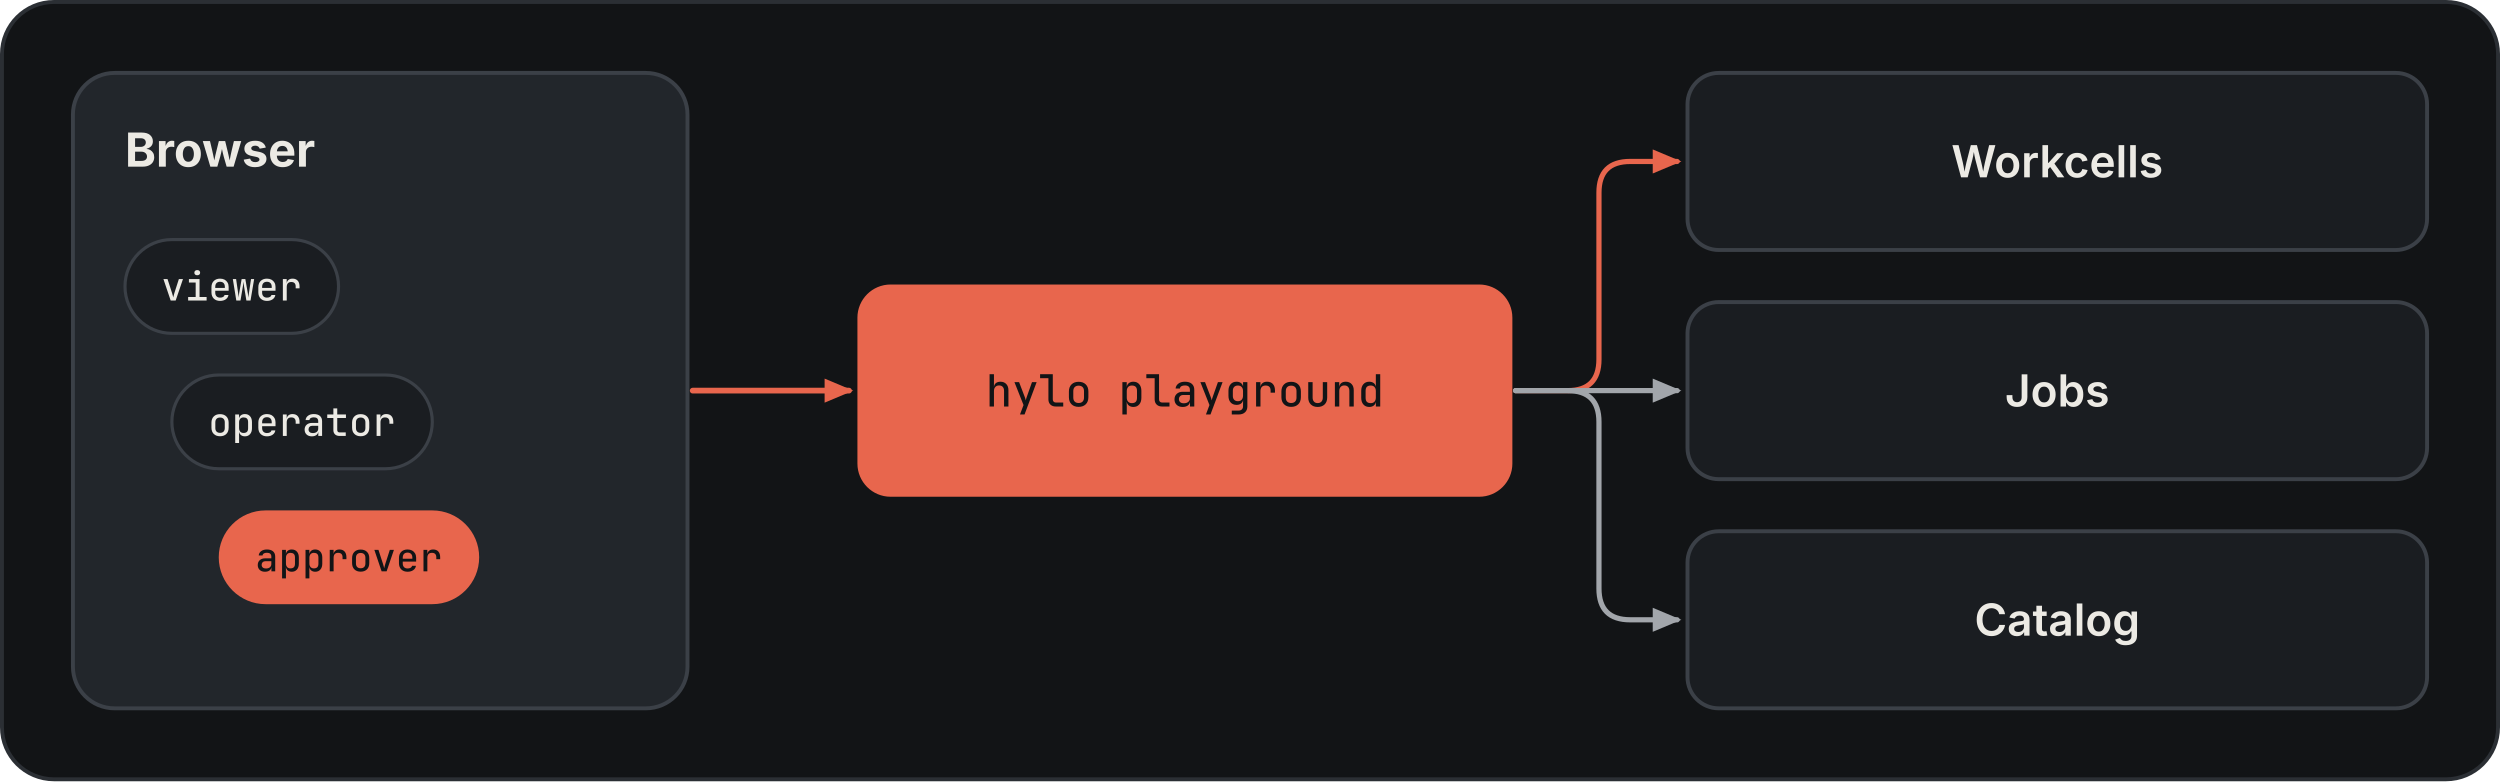
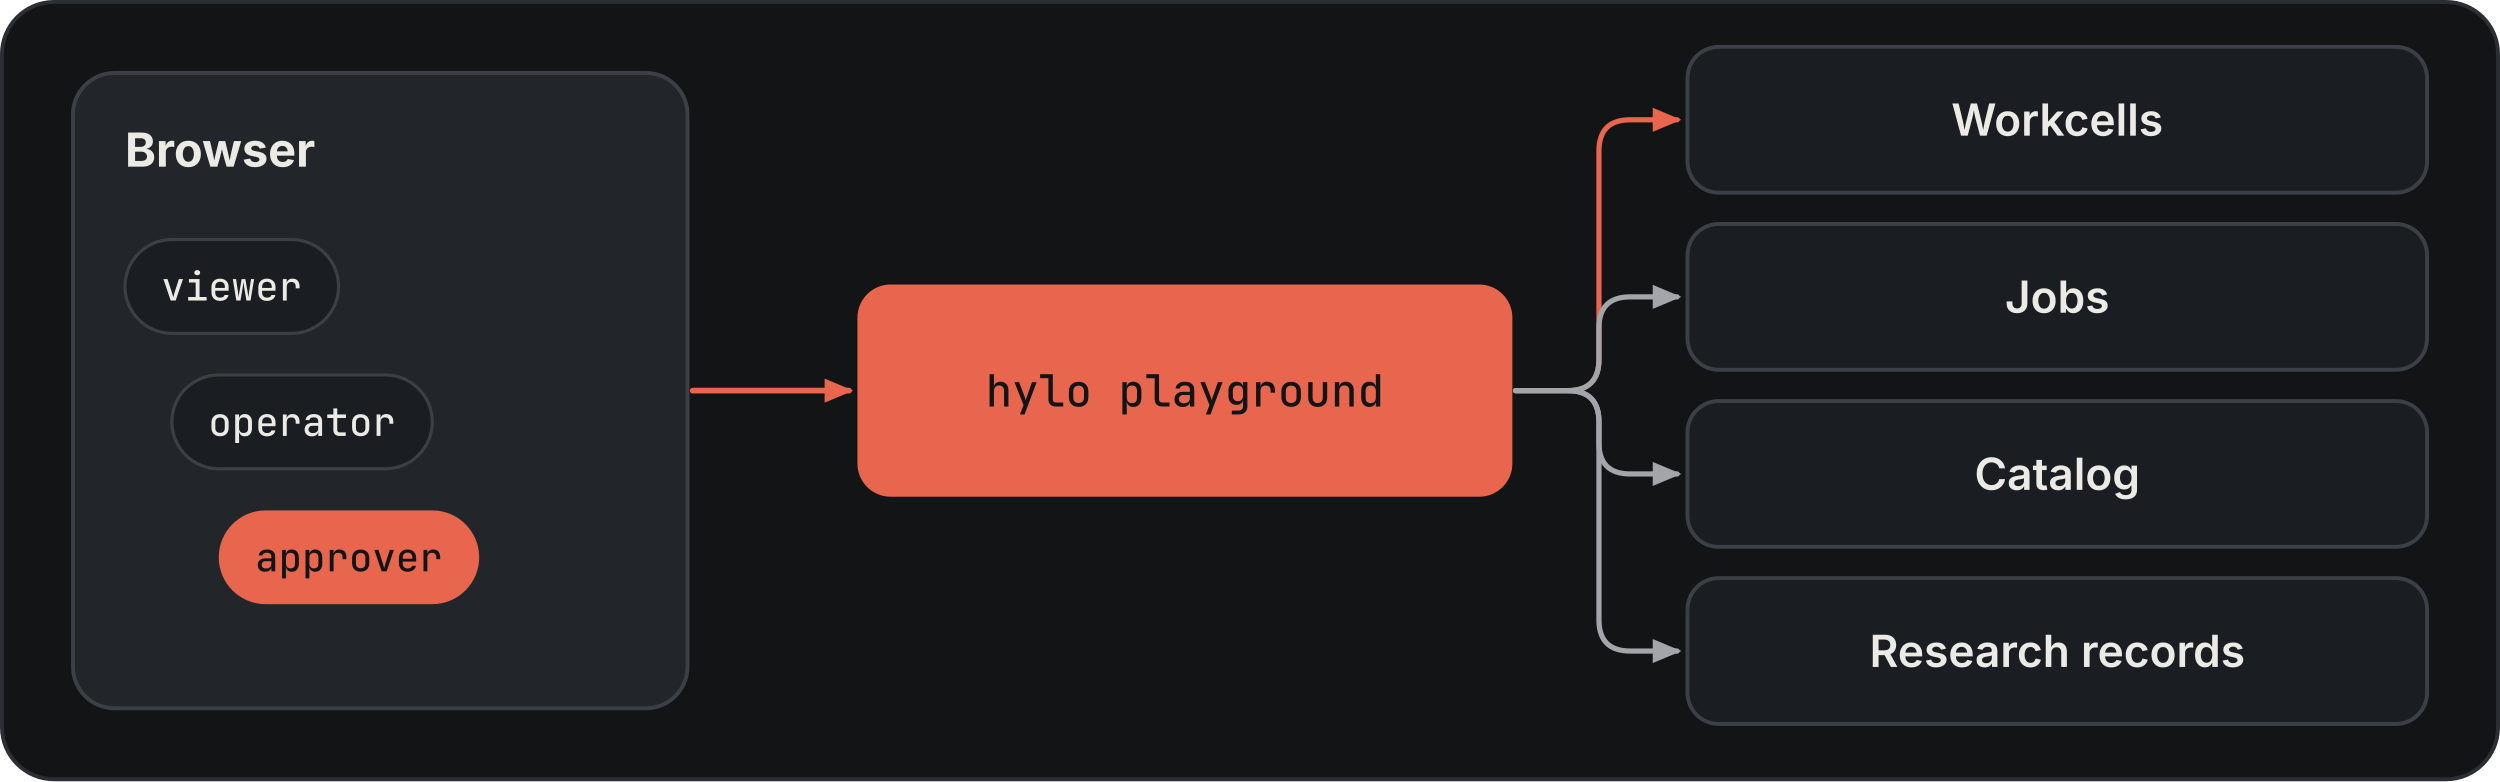
<svg xmlns="http://www.w3.org/2000/svg" viewBox="0 0 960 300" width="960" height="300" role="img" aria-labelledby="t d">
  <defs>
    <path id="b614" d="M633 -22Q462 -22 338 48Q214 118 148 247Q81 376 81 553Q81 726 148 856Q214 986 334 1059Q455 1132 618 1132Q764 1132 883 1070Q1002 1008 1072 882Q1143 756 1143 565V481H378Q383 344 454 274Q525 204 638 204Q717 204 774 238Q830 271 854 336L1126 285Q1085 146 956 62Q828 -22 633 -22ZM380 669H854Q843 778 784 842Q725 906 621 906Q513 906 451 840Q389 773 380 669Z" />
    <path id="b65" d="M135 0V1490H726Q971 1490 1094 1382Q1218 1274 1218 1107Q1218 975 1142 894Q1065 813 950 787V772Q1034 768 1108 724Q1183 680 1230 600Q1276 521 1276 411Q1276 293 1218 200Q1160 107 1046 54Q932 0 764 0ZM440 251H704Q839 251 900 303Q962 355 962 440Q962 533 894 594Q827 655 712 655H440ZM440 864H681Q779 864 844 916Q909 968 909 1058Q909 1139 852 1190Q794 1241 687 1241H440Z" />
    <path id="b790" d="M628 -22Q460 -22 337 50Q214 123 148 252Q81 382 81 554Q81 727 148 857Q214 987 337 1060Q460 1132 628 1132Q796 1132 919 1060Q1042 987 1108 857Q1175 727 1175 554Q1175 382 1108 252Q1042 123 919 50Q796 -22 628 -22ZM628 214Q748 214 809 311Q870 408 870 555Q870 703 809 800Q748 896 628 896Q508 896 448 800Q387 703 387 555Q387 408 448 311Q508 214 628 214Z" />
    <path id="b852" d="M128 0V1118H418V923H430Q461 1026 534 1080Q606 1133 700 1133Q751 1133 797 1123V855Q777 861 738 866Q700 870 667 870Q563 870 496 805Q428 740 428 636V0Z" />
    <path id="b871" d="M572 -22Q370 -22 238 64Q107 150 78 306L357 354Q400 198 581 198Q667 198 716 230Q766 263 766 313Q766 398 622 428L429 468Q107 534 107 785Q107 946 236 1039Q365 1132 577 1132Q776 1132 894 1051Q1012 970 1043 834L777 787Q759 844 711 880Q663 917 581 917Q507 917 457 886Q407 854 407 804Q407 762 440 732Q472 703 551 687L752 647Q1072 582 1072 345Q1072 235 1008 152Q944 70 831 24Q718 -22 572 -22Z" />
    <path id="b984" d="M361 0 31 1118H346L443 705Q463 612 487 505Q511 398 534 273Q557 395 582 502Q608 610 631 705L733 1118H1009L1109 705Q1130 610 1156 503Q1181 396 1205 272Q1226 396 1249 503Q1272 610 1294 705L1391 1118H1710L1378 0H1073L949 431Q928 503 908 593Q889 683 869 771Q850 683 830 592Q810 502 790 431L666 0Z" />
    <path id="mono189" d="M249 -10Q164 -10 114 38Q65 85 65 162Q65 239 116 286Q168 333 252 333H413V375Q413 476 301 476Q251 476 220 458Q190 439 188 406H90Q95 473 151 516Q207 560 301 560Q402 560 457 512Q512 464 512 377V0H415V101H413Q406 50 362 20Q319 -10 249 -10ZM275 73Q338 73 376 104Q413 134 413 187V260H261Q218 260 192 234Q165 209 165 167Q165 124 194 98Q223 73 275 73Z" />
    <path id="mono221" d="M264 -10Q181 -10 132 46Q83 101 83 196V354Q83 449 132 504Q181 560 264 560Q325 560 366 529Q406 498 415 444L413 572V730H512V0H414V107Q405 52 365 21Q325 -10 264 -10ZM298 76Q351 76 382 109Q413 142 413 202V348Q413 408 382 441Q351 474 298 474Q243 474 212 446Q182 417 182 353V197Q182 133 212 104Q243 76 298 76Z" />
    <path id="mono225" d="M300 -10Q201 -10 140 49Q80 108 80 210V340Q80 442 140 501Q201 560 300 560Q366 560 416 534Q465 507 492 460Q520 412 520 349V250H177V202Q177 142 210 108Q243 74 300 74Q348 74 379 92Q410 110 416 142H515Q505 72 446 31Q387 -10 300 -10ZM177 349V323H423V349Q423 412 391 446Q359 480 300 480Q241 480 209 446Q177 412 177 349Z" />
    <path id="mono245" d="M159 -180V-92H314Q359 -92 386 -66Q413 -41 413 3V49L415 144H414Q404 93 366 65Q327 37 267 37Q182 37 133 92Q84 146 84 241V354Q84 449 133 504Q182 560 267 560Q325 560 364 532Q402 504 413 455H414V550H511V2Q511 -82 458 -131Q405 -180 314 -180ZM298 120Q351 120 382 153Q413 186 413 246V349Q413 408 382 441Q351 474 298 474Q243 474 213 442Q183 411 183 357V237Q183 183 213 152Q243 120 298 120Z" />
    <path id="mono252" d="M88 0V730H187V550L186 445H187Q194 499 232 530Q271 560 334 560Q416 560 465 508Q514 456 514 368V0H415V353Q415 412 385 444Q355 476 303 476Q249 476 218 442Q187 409 187 349V0Z" />
    <path id="mono255" d="M83 0V90H276V460H103V550H375V90H556V0ZM316 647Q282 647 262 664Q242 682 242 712Q242 743 262 761Q282 779 316 779Q350 779 370 761Q390 743 390 712Q390 682 370 664Q350 647 316 647Z" />
    <path id="mono275" d="M382 0Q307 0 262 44Q217 88 217 161V640H29V730H316V162Q316 129 334 110Q353 90 385 90H552V0Z" />
    <path id="mono283" d="M88 0V550H186V445H187Q194 499 232 530Q271 560 334 560Q416 560 465 508Q514 456 514 368V0H415V352Q415 412 385 444Q355 476 303 476Q249 476 218 442Q187 409 187 349V0Z" />
    <path id="mono290" d="M300 -8Q199 -8 140 50Q80 108 80 212V338Q80 442 140 500Q199 558 300 558Q401 558 460 500Q520 442 520 338V212Q520 108 460 50Q401 -8 300 -8ZM300 79Q356 79 388 110Q421 142 421 203V347Q421 408 388 440Q356 471 300 471Q244 471 212 440Q179 408 179 347V203Q179 142 212 110Q244 79 300 79Z" />
    <path id="mono317" d="M88 -180V550H186V444H187Q195 498 235 529Q275 560 337 560Q419 560 468 504Q517 449 517 354V197Q517 101 468 46Q419 -10 337 -10Q276 -10 236 21Q196 52 187 106H185L187 -21V-180ZM302 76Q357 76 388 104Q418 133 418 197V353Q418 417 388 446Q357 474 302 474Q249 474 218 441Q187 408 187 348V202Q187 142 218 109Q249 76 302 76Z" />
    <path id="mono320" d="M108 0V550H206V444H207Q215 498 254 529Q292 560 356 560Q441 560 488 508Q535 455 535 360V312H436V359Q436 474 323 474Q266 474 236 441Q207 408 207 347V0Z" />
    <path id="mono332" d="M355 0Q284 0 242 41Q201 82 201 150V460H44V550H201V705H300V550H523V460H300V151Q300 124 316 107Q331 90 357 90H518V0Z" />
    <path id="mono337" d="M299 -10Q202 -10 144 47Q86 104 86 202V550H185V202Q185 144 216 110Q246 77 299 77Q353 77 384 110Q415 144 415 202V550H514V202Q514 104 456 47Q397 -10 299 -10Z" />
    <path id="mono361" d="M236 0 50 550H155L272 189Q282 157 290 126Q298 96 302 78Q306 96 313 126Q320 157 330 189L446 550H551L364 0Z" />
    <path id="mono362" d="M116 0 27 550H111L165 175Q168 150 171 121Q174 92 175 74Q177 92 180 121Q183 150 187 175L253 550H347L413 175Q417 150 420 122Q424 93 426 74Q428 93 431 122Q434 150 437 175L493 550H573L480 0H374L313 370Q309 397 306 430Q302 463 300 482Q299 463 294 430Q290 397 286 370L223 0Z" />
    <path id="mono368" d="M175 -180 255 33 50 550H155L279 225Q287 204 295 180Q303 156 306 138Q309 156 316 180Q323 204 331 225L446 550H551L278 -180Z" />
    <path id="sb266" d="M560 -20Q339 -20 208 100Q78 219 78 440V525H345V438Q345 320 404 260Q462 200 560 200Q657 200 715 260Q773 321 773 438V1490H1038V441Q1038 219 908 100Q779 -20 560 -20Z" />
+     <path id="sb384" d="M150 0V1490H707Q964 1490 1098 1358Q1232 1226 1232 1013Q1232 862 1164 753Q1096 644 964 592L1287 0H988L695 547H417V0ZM417 768H668Q819 768 889 832Q959 895 959 1013Q959 1133 889 1200Q819 1266 666 1266H417Z" />
    <path id="sb459" d="M452 0 50 1490H337L531 697Q554 596 574 484Q594 371 613 260Q633 371 654 484Q676 596 701 697L903 1490H1186L1387 697Q1412 597 1434 486Q1455 375 1475 265Q1494 375 1514 486Q1535 597 1558 697L1751 1490H2039L1636 0H1330L1113 823Q1093 901 1076 989Q1059 1077 1043 1173Q1028 1080 1012 993Q997 906 975 823L758 0Z" />
    <path id="sb507" d="M450 -23Q344 -23 259 16Q174 54 125 129Q76 204 76 314Q76 440 138 510Q199 579 296 610Q394 642 502 653Q648 669 713 682Q778 696 778 754V759Q778 841 728 886Q678 932 583 932Q485 932 427 889Q369 846 349 791L108 840Q157 988 286 1060Q414 1132 582 1132Q661 1132 742 1114Q822 1095 889 1052Q956 1008 997 934Q1038 859 1038 747V0H789V154H779Q742 82 661 30Q580 -23 450 -23ZM517 170Q637 170 708 239Q780 308 780 401V533Q762 519 716 508Q670 498 618 490Q567 483 533 478Q445 466 386 430Q328 394 328 317Q328 245 381 208Q434 170 517 170Z" />
    <path id="sb578" d="M728 -20Q632 -20 568 12Q505 45 467 91Q429 137 409 177H392V0H138V1490H398V933H409Q428 972 465 1018Q502 1065 566 1098Q630 1132 729 1132Q858 1132 962 1066Q1067 1000 1128 872Q1190 743 1190 557Q1190 373 1130 244Q1069 115 965 48Q861 -20 728 -20ZM658 194Q788 194 856 298Q923 401 923 558Q923 714 856 816Q790 918 658 918Q529 918 461 820Q393 721 393 558Q393 395 462 294Q531 194 658 194Z" />
    <path id="sb586" d="M623 -23Q460 -23 340 50Q220 122 154 252Q89 381 89 553Q89 727 154 858Q220 988 340 1060Q460 1132 623 1132Q810 1132 940 1038Q1069 945 1105 781L862 730Q841 817 780 869Q719 921 625 921Q489 921 422 816Q354 711 354 554Q354 451 384 368Q414 285 474 236Q534 188 625 188Q721 188 782 242Q844 297 865 387L1108 336Q1072 169 942 73Q812 -23 623 -23Z" />
+     <path id="sb597" d="M550 -20Q418 -20 314 48Q209 115 149 244Q89 373 89 557Q89 743 150 872Q211 1000 316 1066Q420 1132 549 1132Q649 1132 712 1098Q776 1065 813 1018Q850 972 870 933H881V1490H1141V0H886V177H870Q849 137 811 91Q773 45 710 12Q646 -20 550 -20ZM621 194Q748 194 817 294Q886 395 886 558Q886 721 818 820Q749 918 621 918Q489 918 422 816Q355 714 355 558Q355 401 422 298Q490 194 621 194Z" />
    <path id="sb614" d="M632 -23Q463 -23 342 48Q220 119 154 248Q89 377 89 552Q89 724 154 854Q218 985 336 1058Q455 1132 615 1132Q751 1132 868 1072Q984 1013 1055 888Q1126 764 1126 568V486H348Q353 337 432 259Q510 181 635 181Q721 181 782 218Q844 255 870 326L1109 277Q1069 142 944 60Q818 -23 632 -23ZM349 663H873Q861 783 796 856Q732 928 616 928Q497 928 428 852Q358 775 349 663Z" />
    <path id="sb658" d="M620 -442Q418 -442 296 -368Q174 -294 132 -183L352 -104Q378 -152 438 -198Q497 -244 619 -244Q740 -244 813 -188Q886 -131 886 -11V200H864Q844 160 807 117Q770 74 708 46Q646 17 549 17Q421 17 316 78Q212 138 150 259Q89 380 89 562Q89 745 150 872Q212 1000 317 1066Q422 1132 551 1132Q650 1132 714 1099Q778 1066 816 1020Q854 973 874 933H888V1118H1143V-3Q1143 -153 1075 -250Q1007 -347 889 -394Q771 -442 620 -442ZM622 222Q749 222 818 313Q887 404 887 564Q887 723 819 820Q751 918 622 918Q490 918 422 817Q355 716 355 564Q355 409 423 316Q491 222 622 222Z" />
+     <path id="sb670" d="M398 655V0H138V1490H394V911Q496 1132 733 1132Q906 1132 1011 1022Q1116 912 1116 711V0H855V671Q855 783 797 847Q739 911 637 911Q533 911 466 844Q398 777 398 655Z" />
    <path id="sb727" d="M138 0V1490H398V667H417L820 1118H1125L692 635L1151 0H839L494 479L398 376V0Z" />
    <path id="sb73" d="M785 -20Q589 -20 435 71Q281 162 192 333Q103 504 103 744Q103 985 192 1156Q282 1328 436 1419Q590 1510 785 1510Q948 1510 1082 1449Q1215 1388 1302 1272Q1389 1157 1413 994H1144Q1119 1126 1021 1198Q923 1271 789 1271Q606 1271 488 1134Q371 998 371 744Q371 487 489 353Q607 219 788 219Q922 219 1020 292Q1119 364 1144 496H1414Q1393 353 1311 236Q1229 119 1095 50Q961 -20 785 -20Z" />
    <path id="sb736" d="M398 1490V0H138V1490Z" />
    <path id="sb790" d="M623 -23Q460 -23 340 50Q220 122 154 252Q89 381 89 553Q89 727 154 858Q220 988 340 1060Q460 1132 623 1132Q786 1132 906 1060Q1026 988 1092 858Q1158 727 1158 553Q1158 381 1092 252Q1026 122 906 50Q786 -23 623 -23ZM623 188Q714 188 774 237Q834 286 864 369Q894 452 894 554Q894 657 864 740Q834 823 774 872Q714 921 623 921Q533 921 473 872Q413 823 384 740Q354 657 354 554Q354 452 384 369Q413 286 473 237Q533 188 623 188Z" />
    <path id="sb852" d="M138 0V1118H390V931H402Q432 1028 507 1080Q582 1133 678 1133Q728 1133 773 1126V887Q757 891 721 896Q685 900 650 900Q541 900 470 832Q398 765 398 658V0Z" />
    <path id="sb871" d="M561 -23Q368 -23 242 60Q117 142 88 294L331 340Q375 176 566 176Q662 176 718 214Q775 253 775 310Q775 405 624 438L433 479Q119 547 119 792Q119 896 176 972Q233 1048 334 1090Q436 1132 570 1132Q760 1132 870 1053Q981 974 1015 844L783 798Q763 856 713 897Q663 938 573 938Q491 938 435 902Q379 865 379 808Q379 759 416 728Q452 696 538 677L728 637Q1041 570 1041 335Q1041 229 980 148Q919 68 810 22Q702 -23 561 -23Z" />
    <path id="sb889" d="M655 1118V914H439V315Q439 254 464 226Q490 197 550 197Q568 197 597 202Q626 206 645 210L686 9Q643 -4 598 -10Q553 -15 512 -15Q351 -15 265 65Q179 145 179 293V914H20V1118H179V1384H439V1118Z" />
    <marker id="ma2a6ab" viewBox="0 0 10 10" refX="8.5" refY="5" markerWidth="11" markerHeight="11" orient="auto-start-reverse" markerUnits="userSpaceOnUse">
      <path d="M0,0.8 L10,5 L0,9.2 z" fill="#a2a6ab" />
    </marker>
    <marker id="me8664d" viewBox="0 0 10 10" refX="8.5" refY="5" markerWidth="11" markerHeight="11" orient="auto-start-reverse" markerUnits="userSpaceOnUse">
      <path d="M0,0.8 L10,5 L0,9.2 z" fill="#e8664d" />
    </marker>
  </defs>
  <rect x="0.75" y="0.75" width="958.5" height="298.5" rx="20" fill="#121416" stroke="#2b2f34" stroke-width="1.5" />
  <rect x="28.0" y="28.0" width="236.0" height="244.0" rx="16" fill="#22262b" stroke="#3b4047" stroke-width="1.5" />
  <g transform="translate(48.0 64.0) scale(0.00879 -0.00879)" fill="#eceae4">
    <use href="#b65" x="0" />
    <use href="#b852" x="1355" />
    <use href="#b790" x="2139" />
    <use href="#b984" x="3367" />
    <use href="#b871" x="5108" />
    <use href="#b614" x="6255" />
    <use href="#b852" x="7475" />
  </g>
  <rect x="48.0" y="92.0" width="82.0" height="36.0" rx="18.0" fill="#1a1d21" stroke="#3b4047" stroke-width="1.2" />
  <g transform="translate(62.0 115.4) scale(0.015 -0.015)" fill="#eceae4">
    <use href="#mono361" x="0" />
    <use href="#mono255" x="600" />
    <use href="#mono225" x="1200" />
    <use href="#mono362" x="1800" />
    <use href="#mono225" x="2400" />
    <use href="#mono320" x="3000" />
  </g>
  <rect x="66.0" y="144.0" width="100.0" height="36.0" rx="18.0" fill="#1a1d21" stroke="#3b4047" stroke-width="1.2" />
  <g transform="translate(80.0 167.4) scale(0.015 -0.015)" fill="#eceae4">
    <use href="#mono290" x="0" />
    <use href="#mono317" x="600" />
    <use href="#mono225" x="1200" />
    <use href="#mono320" x="1800" />
    <use href="#mono189" x="2400" />
    <use href="#mono332" x="3000" />
    <use href="#mono290" x="3600" />
    <use href="#mono320" x="4200" />
  </g>
  <rect x="84.0" y="196.0" width="100.0" height="36.0" rx="18.0" fill="#e8664d" />
  <g transform="translate(98.0 219.4) scale(0.015 -0.015)" fill="#121416">
    <use href="#mono189" x="0" />
    <use href="#mono317" x="600" />
    <use href="#mono317" x="1200" />
    <use href="#mono320" x="1800" />
    <use href="#mono290" x="2400" />
    <use href="#mono361" x="3000" />
    <use href="#mono225" x="3600" />
    <use href="#mono320" x="4200" />
  </g>
  <rect x="330.0" y="110.0" width="250.0" height="80.0" rx="12" fill="#e8664d" stroke="#e8664d" stroke-width="1.5" />
  <g transform="translate(378.5 156.1) scale(0.017 -0.017)" fill="#121416">
    <use href="#mono252" x="0" />
    <use href="#mono368" x="600" />
    <use href="#mono275" x="1200" />
    <use href="#mono290" x="1800" />
    <use href="#mono317" x="3000" />
    <use href="#mono275" x="3600" />
    <use href="#mono189" x="4200" />
    <use href="#mono368" x="4800" />
    <use href="#mono245" x="5400" />
    <use href="#mono320" x="6000" />
    <use href="#mono290" x="6600" />
    <use href="#mono337" x="7200" />
    <use href="#mono283" x="7800" />
    <use href="#mono221" x="8400" />
  </g>
-   <rect x="648.0" y="28.0" width="284.0" height="68.0" rx="12" fill="#1a1d21" stroke="#3b4047" stroke-width="1.5" />
-   <g transform="translate(749.3 68.1) scale(0.0083 -0.0083)" fill="#eceae4">
+   <rect x="648.0" y="18.0" width="284.0" height="56.0" rx="12" fill="#1a1d21" stroke="#3b4047" stroke-width="1.5" />
+   <g transform="translate(749.3 52.1) scale(0.0083 -0.0083)" fill="#eceae4">
    <use href="#sb459" x="0" />
    <use href="#sb790" x="1986" />
    <use href="#sb852" x="3233" />
    <use href="#sb727" x="4078" />
    <use href="#sb586" x="5198" />
    <use href="#sb614" x="6391" />
    <use href="#sb736" x="7602" />
    <use href="#sb736" x="8138" />
    <use href="#sb871" x="8674" />
  </g>
-   <path d="M582.0,150.0 L602.0,150.0 Q614.0,150.0 614.0,138.0 L614.0,74.0 Q614.0,62.0 626.0,62.0 L644.0,62.0" fill="none" stroke="#e8664d" stroke-width="2.0" stroke-linecap="round" stroke-linejoin="round" marker-end="url(#me8664d)" />
-   <rect x="648.0" y="116.0" width="284.0" height="68.0" rx="12" fill="#1a1d21" stroke="#3b4047" stroke-width="1.5" />
-   <g transform="translate(769.9 156.1) scale(0.0083 -0.0083)" fill="#eceae4">
+   <path d="M582.0,150.0 L602.0,150.0 Q614.0,150.0 614.0,138.0 L614.0,58.0 Q614.0,46.0 626.0,46.0 L644.0,46.0" fill="none" stroke="#e8664d" stroke-width="2.0" stroke-linecap="round" stroke-linejoin="round" marker-end="url(#me8664d)" />
+   <rect x="648.0" y="86.0" width="284.0" height="56.0" rx="12" fill="#1a1d21" stroke="#3b4047" stroke-width="1.5" />
+   <g transform="translate(769.9 120.1) scale(0.0083 -0.0083)" fill="#eceae4">
    <use href="#sb266" x="0" />
    <use href="#sb790" x="1187" />
    <use href="#sb578" x="2434" />
    <use href="#sb871" x="3712" />
  </g>
-   <path d="M582.0,150.0 L602.0,150.0 Q614.0,150.0 626.0,150.0 L644.0,150.0" fill="none" stroke="#a2a6ab" stroke-width="2.0" stroke-linecap="round" stroke-linejoin="round" marker-end="url(#ma2a6ab)" />
-   <rect x="648.0" y="204.0" width="284.0" height="68.0" rx="12" fill="#1a1d21" stroke="#3b4047" stroke-width="1.5" />
-   <g transform="translate(758.2 244.1) scale(0.0083 -0.0083)" fill="#eceae4">
+   <path d="M582.0,150.0 L602.0,150.0 Q614.0,150.0 614.0,138.0 L614.0,126.0 Q614.0,114.0 626.0,114.0 L644.0,114.0" fill="none" stroke="#a2a6ab" stroke-width="2.0" stroke-linecap="round" stroke-linejoin="round" marker-end="url(#ma2a6ab)" />
+   <rect x="648.0" y="154.0" width="284.0" height="56.0" rx="12" fill="#1a1d21" stroke="#3b4047" stroke-width="1.5" />
+   <g transform="translate(758.2 188.1) scale(0.0083 -0.0083)" fill="#eceae4">
    <use href="#sb73" x="0" />
    <use href="#sb507" x="1509" />
    <use href="#sb889" x="2685" />
    <use href="#sb507" x="3418" />
    <use href="#sb736" x="4594" />
    <use href="#sb790" x="5130" />
    <use href="#sb658" x="6377" />
  </g>
-   <path d="M582.0,150.0 L602.0,150.0 Q614.0,150.0 614.0,162.0 L614.0,226.0 Q614.0,238.0 626.0,238.0 L644.0,238.0" fill="none" stroke="#a2a6ab" stroke-width="2.0" stroke-linecap="round" stroke-linejoin="round" marker-end="url(#ma2a6ab)" />
+   <path d="M582.0,150.0 L602.0,150.0 Q614.0,150.0 614.0,162.0 L614.0,170.0 Q614.0,182.0 626.0,182.0 L644.0,182.0" fill="none" stroke="#a2a6ab" stroke-width="2.0" stroke-linecap="round" stroke-linejoin="round" marker-end="url(#ma2a6ab)" />
+   <rect x="648.0" y="222.0" width="284.0" height="56.0" rx="12" fill="#1a1d21" stroke="#3b4047" stroke-width="1.5" />
+   <g transform="translate(717.9 256.1) scale(0.0083 -0.0083)" fill="#eceae4">
+     <use href="#sb384" x="0" />
+     <use href="#sb614" x="1310" />
+     <use href="#sb871" x="2521" />
+     <use href="#sb614" x="3646" />
+     <use href="#sb507" x="4877" />
+     <use href="#sb852" x="6053" />
+     <use href="#sb586" x="6821" />
+     <use href="#sb670" x="8014" />
+     <use href="#sb852" x="9784" />
+     <use href="#sb614" x="10552" />
+     <use href="#sb586" x="11763" />
+     <use href="#sb790" x="12956" />
+     <use href="#sb852" x="14203" />
+     <use href="#sb597" x="14971" />
+     <use href="#sb871" x="16249" />
+   </g>
+   <path d="M582.0,150.0 L602.0,150.0 Q614.0,150.0 614.0,162.0 L614.0,238.0 Q614.0,250.0 626.0,250.0 L644.0,250.0" fill="none" stroke="#a2a6ab" stroke-width="2.0" stroke-linecap="round" stroke-linejoin="round" marker-end="url(#ma2a6ab)" />
  <path d="M266.0,150.0 L326.0,150.0" fill="none" stroke="#e8664d" stroke-width="2.2" stroke-linecap="round" stroke-linejoin="round" marker-end="url(#me8664d)" />
</svg>
